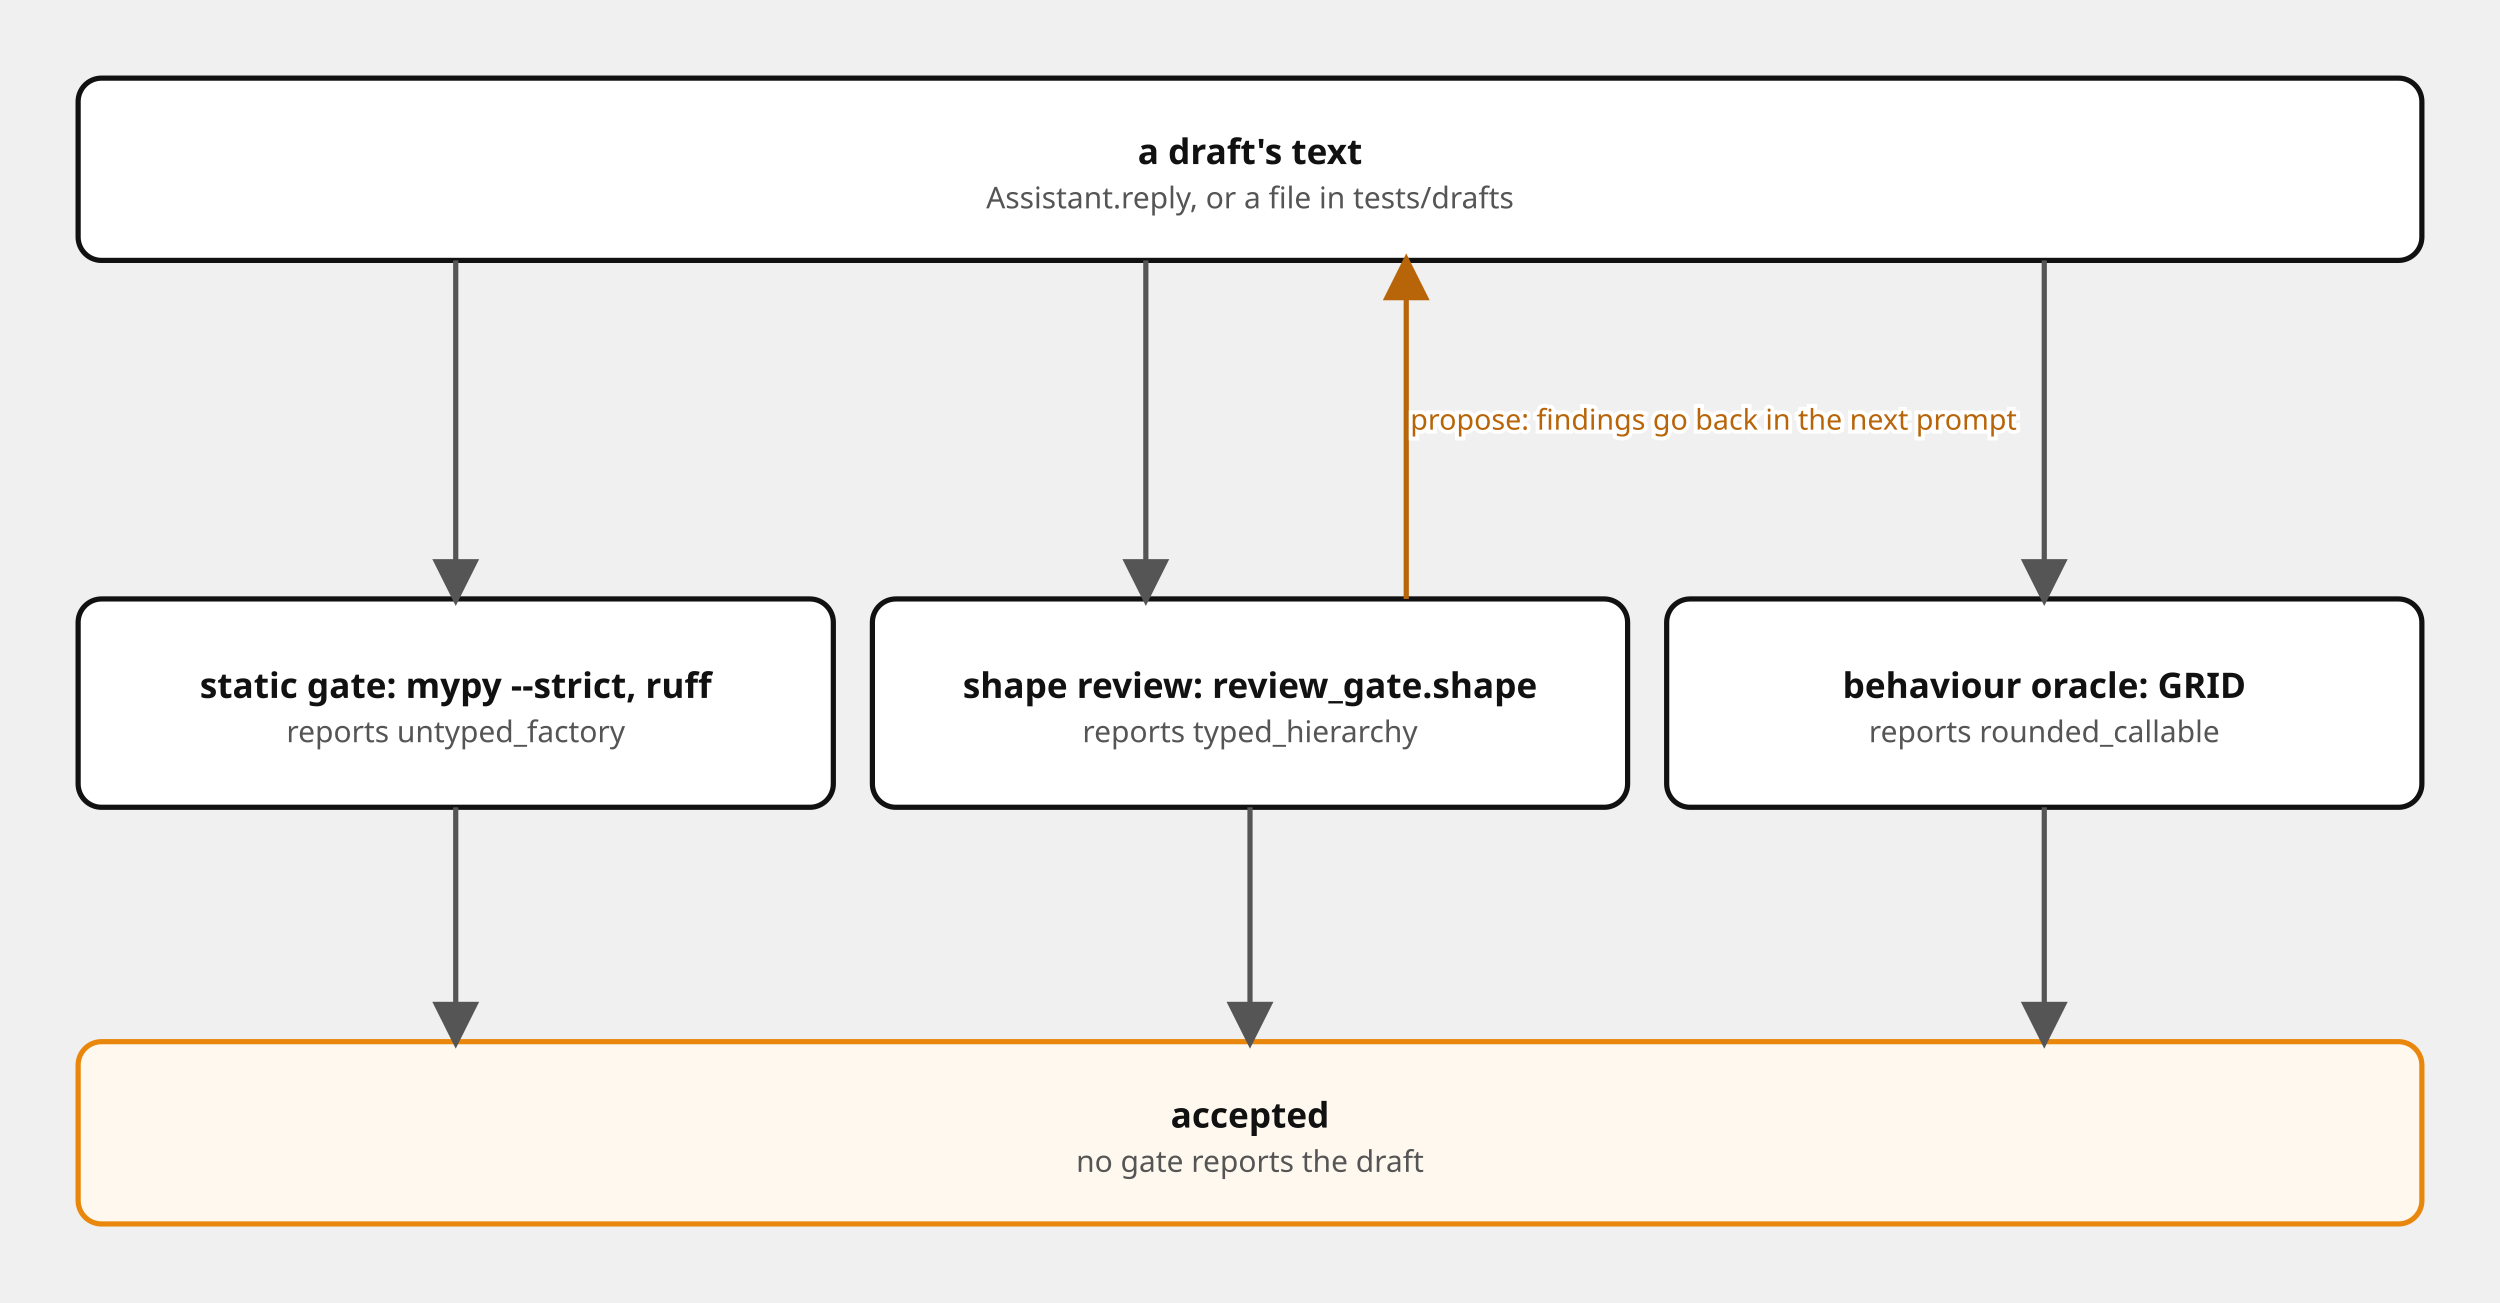
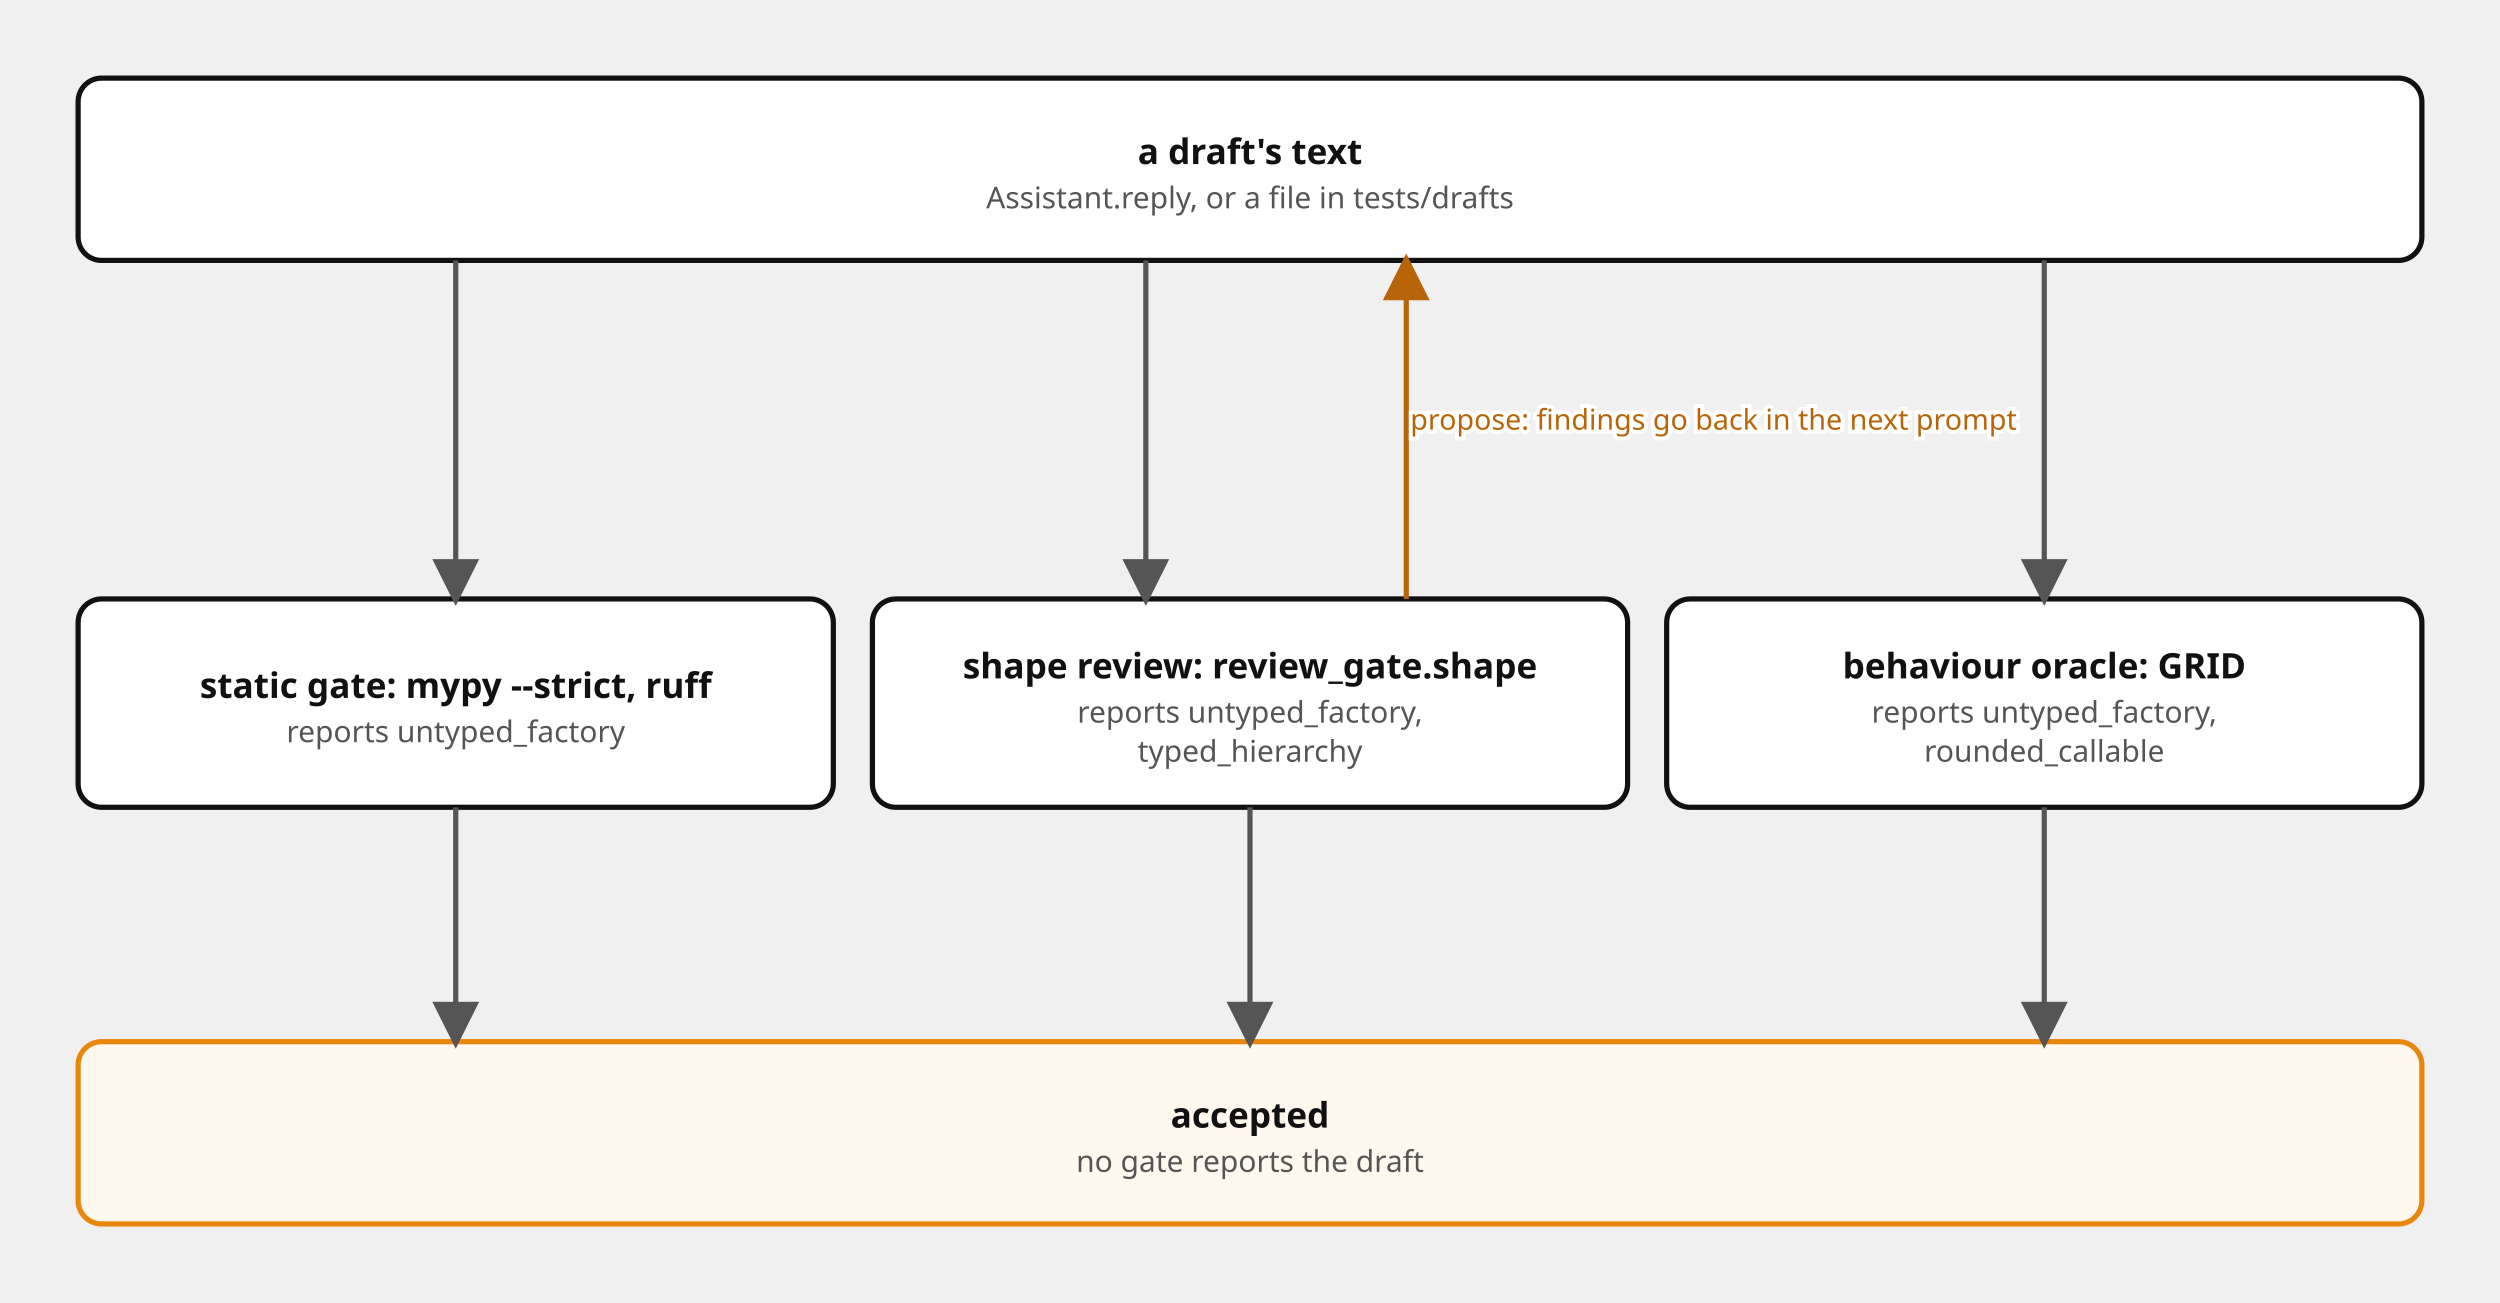
<svg xmlns="http://www.w3.org/2000/svg" viewBox="0 0 960 500" font-family="'Red Hat Text', system-ui, sans-serif" role="img">
  <defs>
    <marker id="a" viewBox="0 0 10 10" refX="8.5" refY="5" markerWidth="9" markerHeight="9" orient="auto-start-reverse">
      <path d="M0,0 L10,5 L0,10 z" fill="#555" />
    </marker>
    <marker id="am" viewBox="0 0 10 10" refX="8.5" refY="5" markerWidth="9" markerHeight="9" orient="auto-start-reverse">
      <path d="M0,0 L10,5 L0,10 z" fill="#b8650a" />
    </marker>
  </defs>
  <rect x="30" y="30" width="900" height="70" rx="9" fill="#ffffff" stroke="#111111" stroke-width="2" />
  <text x="480.0" y="63.0" font-size="13.5" font-weight="700" fill="#111111" text-anchor="middle">a draft's text</text>
  <text x="480.0" y="80.0" font-size="11.5" fill="#555555" text-anchor="middle">Assistant.reply, or a file in tests/drafts</text>
  <rect x="30" y="230" width="290" height="80" rx="9" fill="#ffffff" stroke="#111111" stroke-width="2" />
  <text x="175.0" y="268.0" font-size="13.5" font-weight="700" fill="#111111" text-anchor="middle">static gate: mypy --strict, ruff</text>
  <text x="175.0" y="285.0" font-size="11.5" fill="#555555" text-anchor="middle">reports untyped_factory</text>
  <rect x="335" y="230" width="290" height="80" rx="9" fill="#ffffff" stroke="#111111" stroke-width="2" />
-   <text x="480.0" y="268.0" font-size="13.5" font-weight="700" fill="#111111" text-anchor="middle">shape review: review_gate.shape</text>
-   <text x="480.0" y="285.0" font-size="11.5" fill="#555555" text-anchor="middle">reports typed_hierarchy</text>
+   <text x="480.0" y="260.5" font-size="13.5" font-weight="700" fill="#111111" text-anchor="middle">shape review: review_gate.shape</text>
+   <text x="480.0" y="277.5" font-size="11.5" fill="#555555" text-anchor="middle">reports untyped_factory,</text>
+   <text x="480.0" y="292.5" font-size="11.5" fill="#555555" text-anchor="middle">typed_hierarchy</text>
  <rect x="640" y="230" width="290" height="80" rx="9" fill="#ffffff" stroke="#111111" stroke-width="2" />
-   <text x="785.0" y="268.0" font-size="13.5" font-weight="700" fill="#111111" text-anchor="middle">behaviour oracle: GRID</text>
-   <text x="785.0" y="285.0" font-size="11.5" fill="#555555" text-anchor="middle">reports rounded_callable</text>
+   <text x="785.0" y="260.5" font-size="13.5" font-weight="700" fill="#111111" text-anchor="middle">behaviour oracle: GRID</text>
+   <text x="785.0" y="277.5" font-size="11.5" fill="#555555" text-anchor="middle">reports untyped_factory,</text>
+   <text x="785.0" y="292.5" font-size="11.5" fill="#555555" text-anchor="middle">rounded_callable</text>
  <rect x="30" y="400" width="900" height="70" rx="9" fill="#fff8ef" stroke="#e8870c" stroke-width="2" />
  <text x="480.0" y="433.0" font-size="13.5" font-weight="700" fill="#111111" text-anchor="middle">accepted</text>
  <text x="480.0" y="450.0" font-size="11.5" fill="#555555" text-anchor="middle">no gate reports the draft</text>
  <path d="M175,100 L175,230" fill="none" stroke="#555" stroke-width="2" marker-end="url(#a)" />
  <path d="M440,100 L440,230" fill="none" stroke="#555" stroke-width="2" marker-end="url(#a)" />
  <path d="M785,100 L785,230" fill="none" stroke="#555" stroke-width="2" marker-end="url(#a)" />
  <path d="M540,230 L540,100" fill="none" stroke="#b8650a" stroke-width="2" marker-end="url(#am)" />
  <text x="658.0" y="165.0" font-size="11" fill="#ffffff" stroke="#ffffff" stroke-width="3" paint-order="stroke" text-anchor="middle">propose: findings go back in the next prompt</text>
  <text x="658.0" y="165.0" font-size="11" fill="#b8650a" text-anchor="middle">propose: findings go back in the next prompt</text>
  <path d="M175,310 L175,400" fill="none" stroke="#555" stroke-width="2" marker-end="url(#a)" />
  <path d="M480,310 L480,400" fill="none" stroke="#555" stroke-width="2" marker-end="url(#a)" />
  <path d="M785,310 L785,400" fill="none" stroke="#555" stroke-width="2" marker-end="url(#a)" />
</svg>
